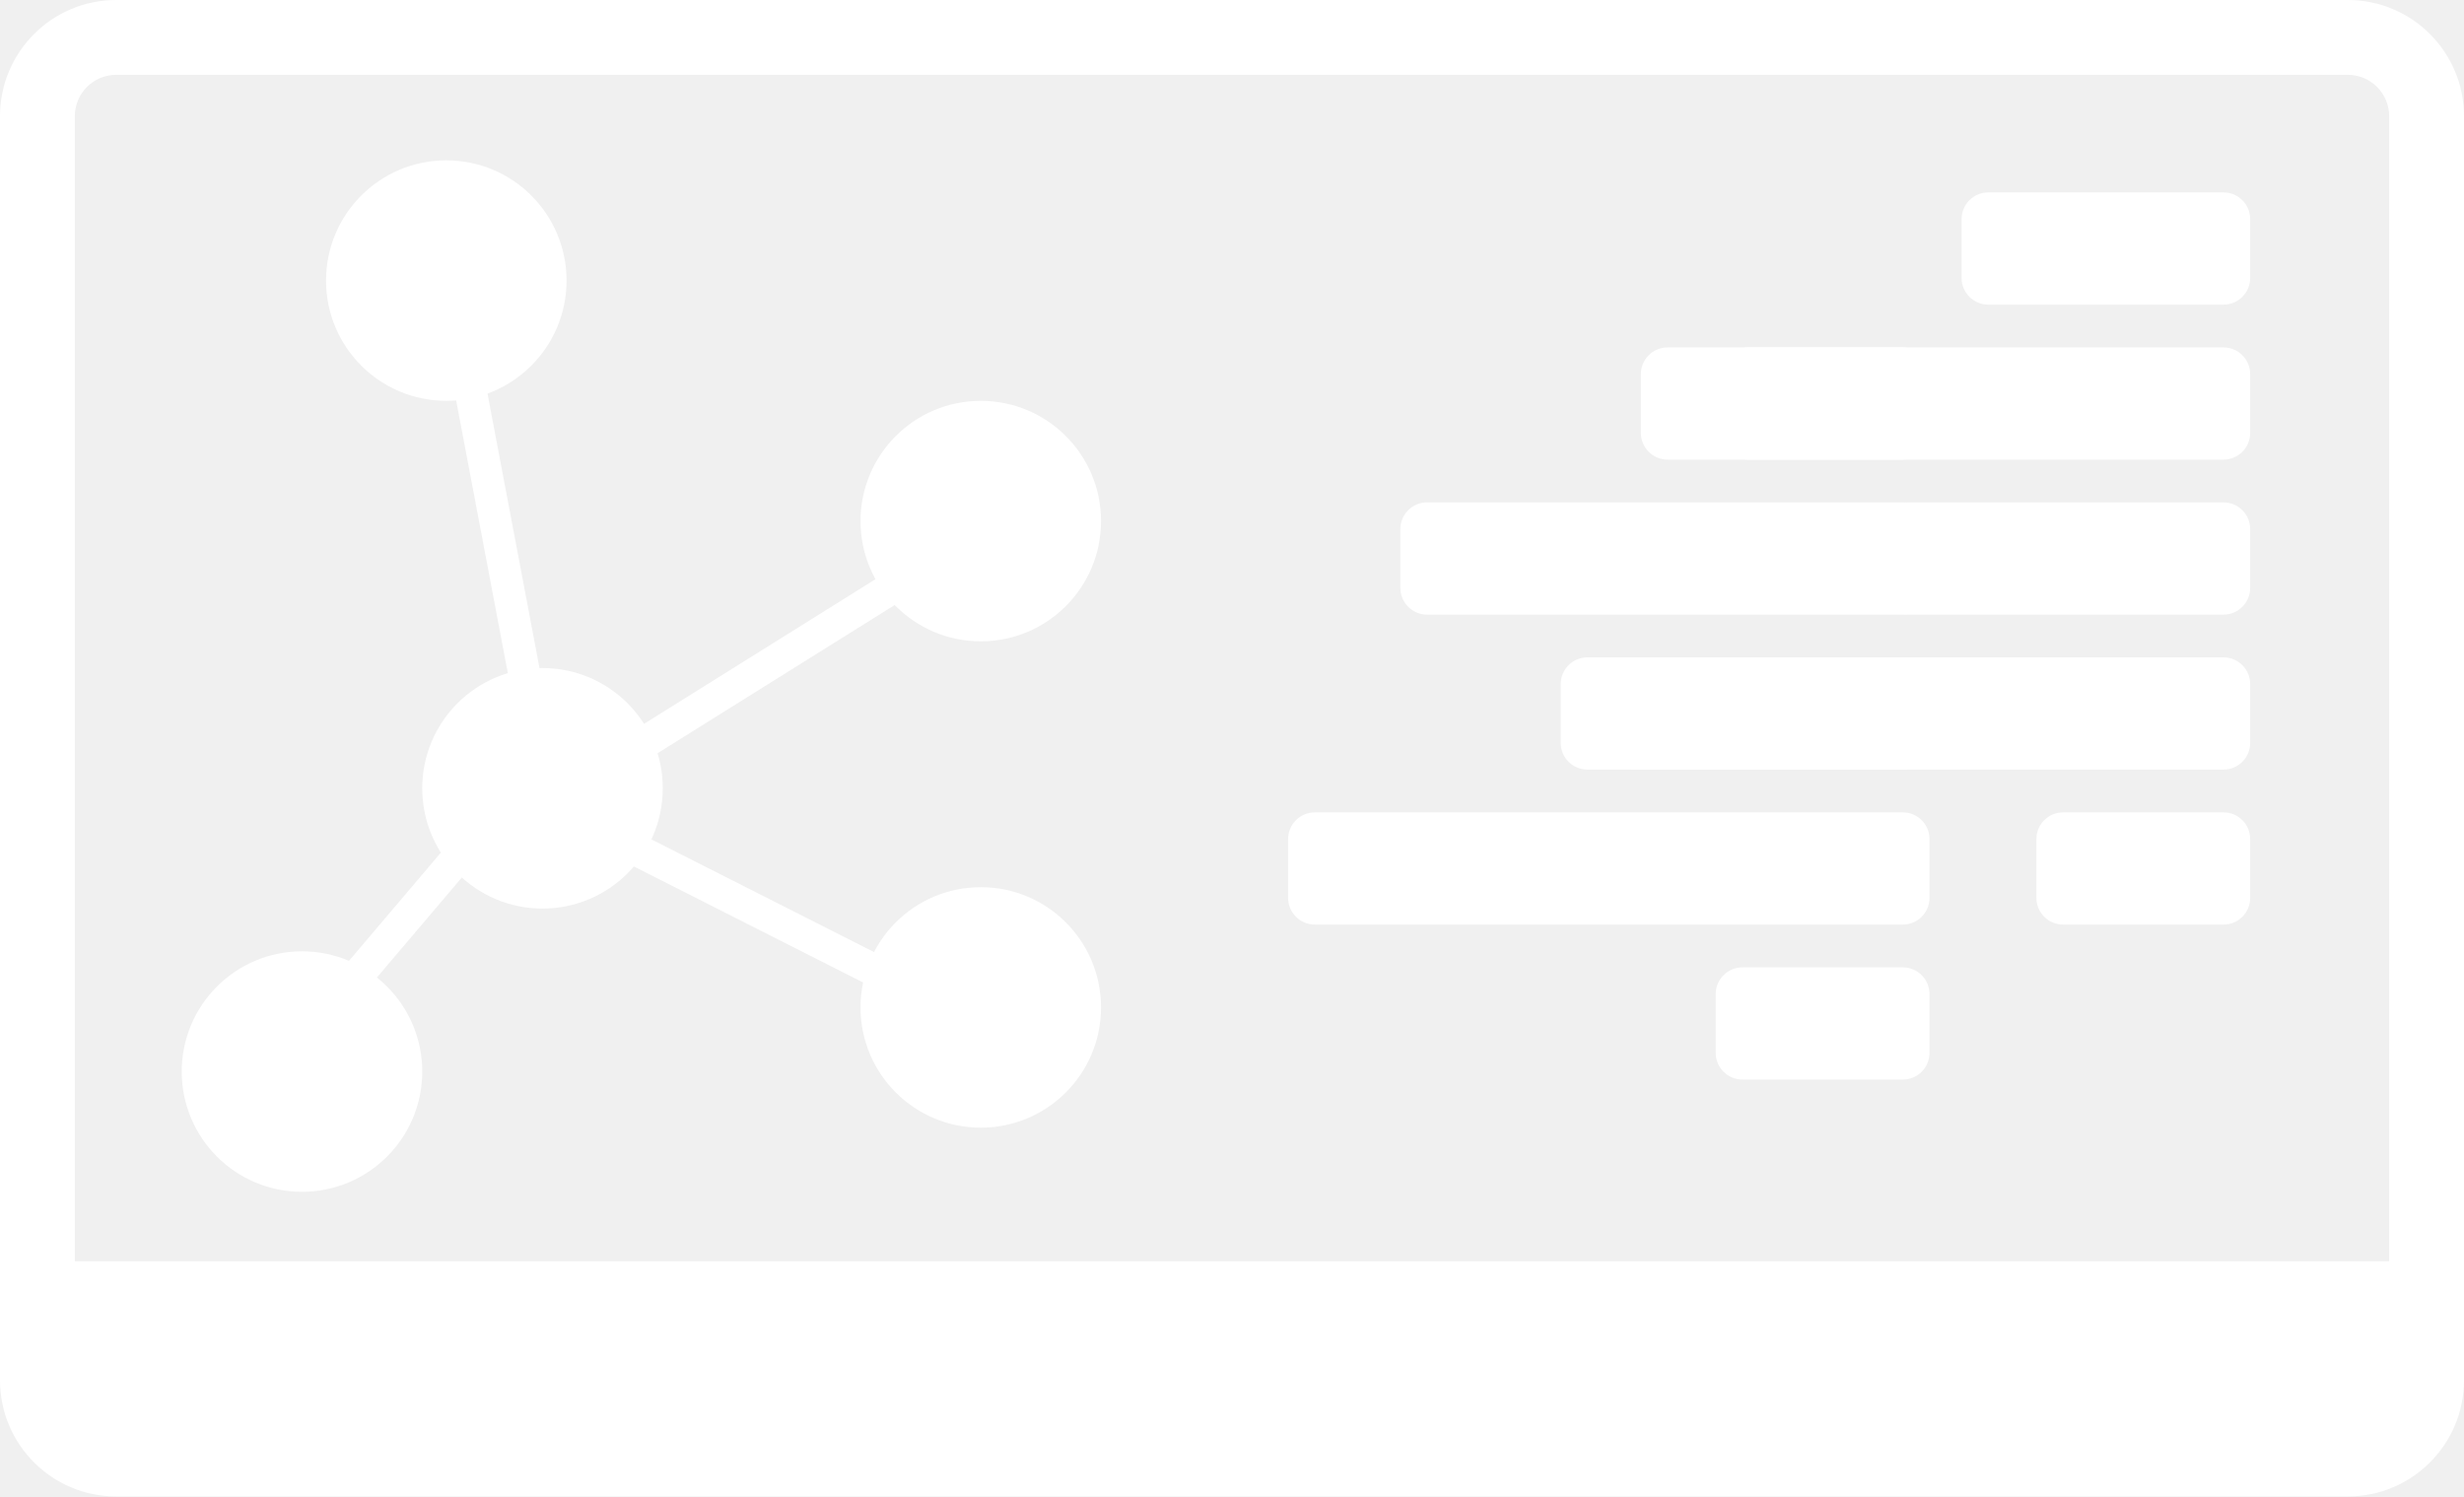
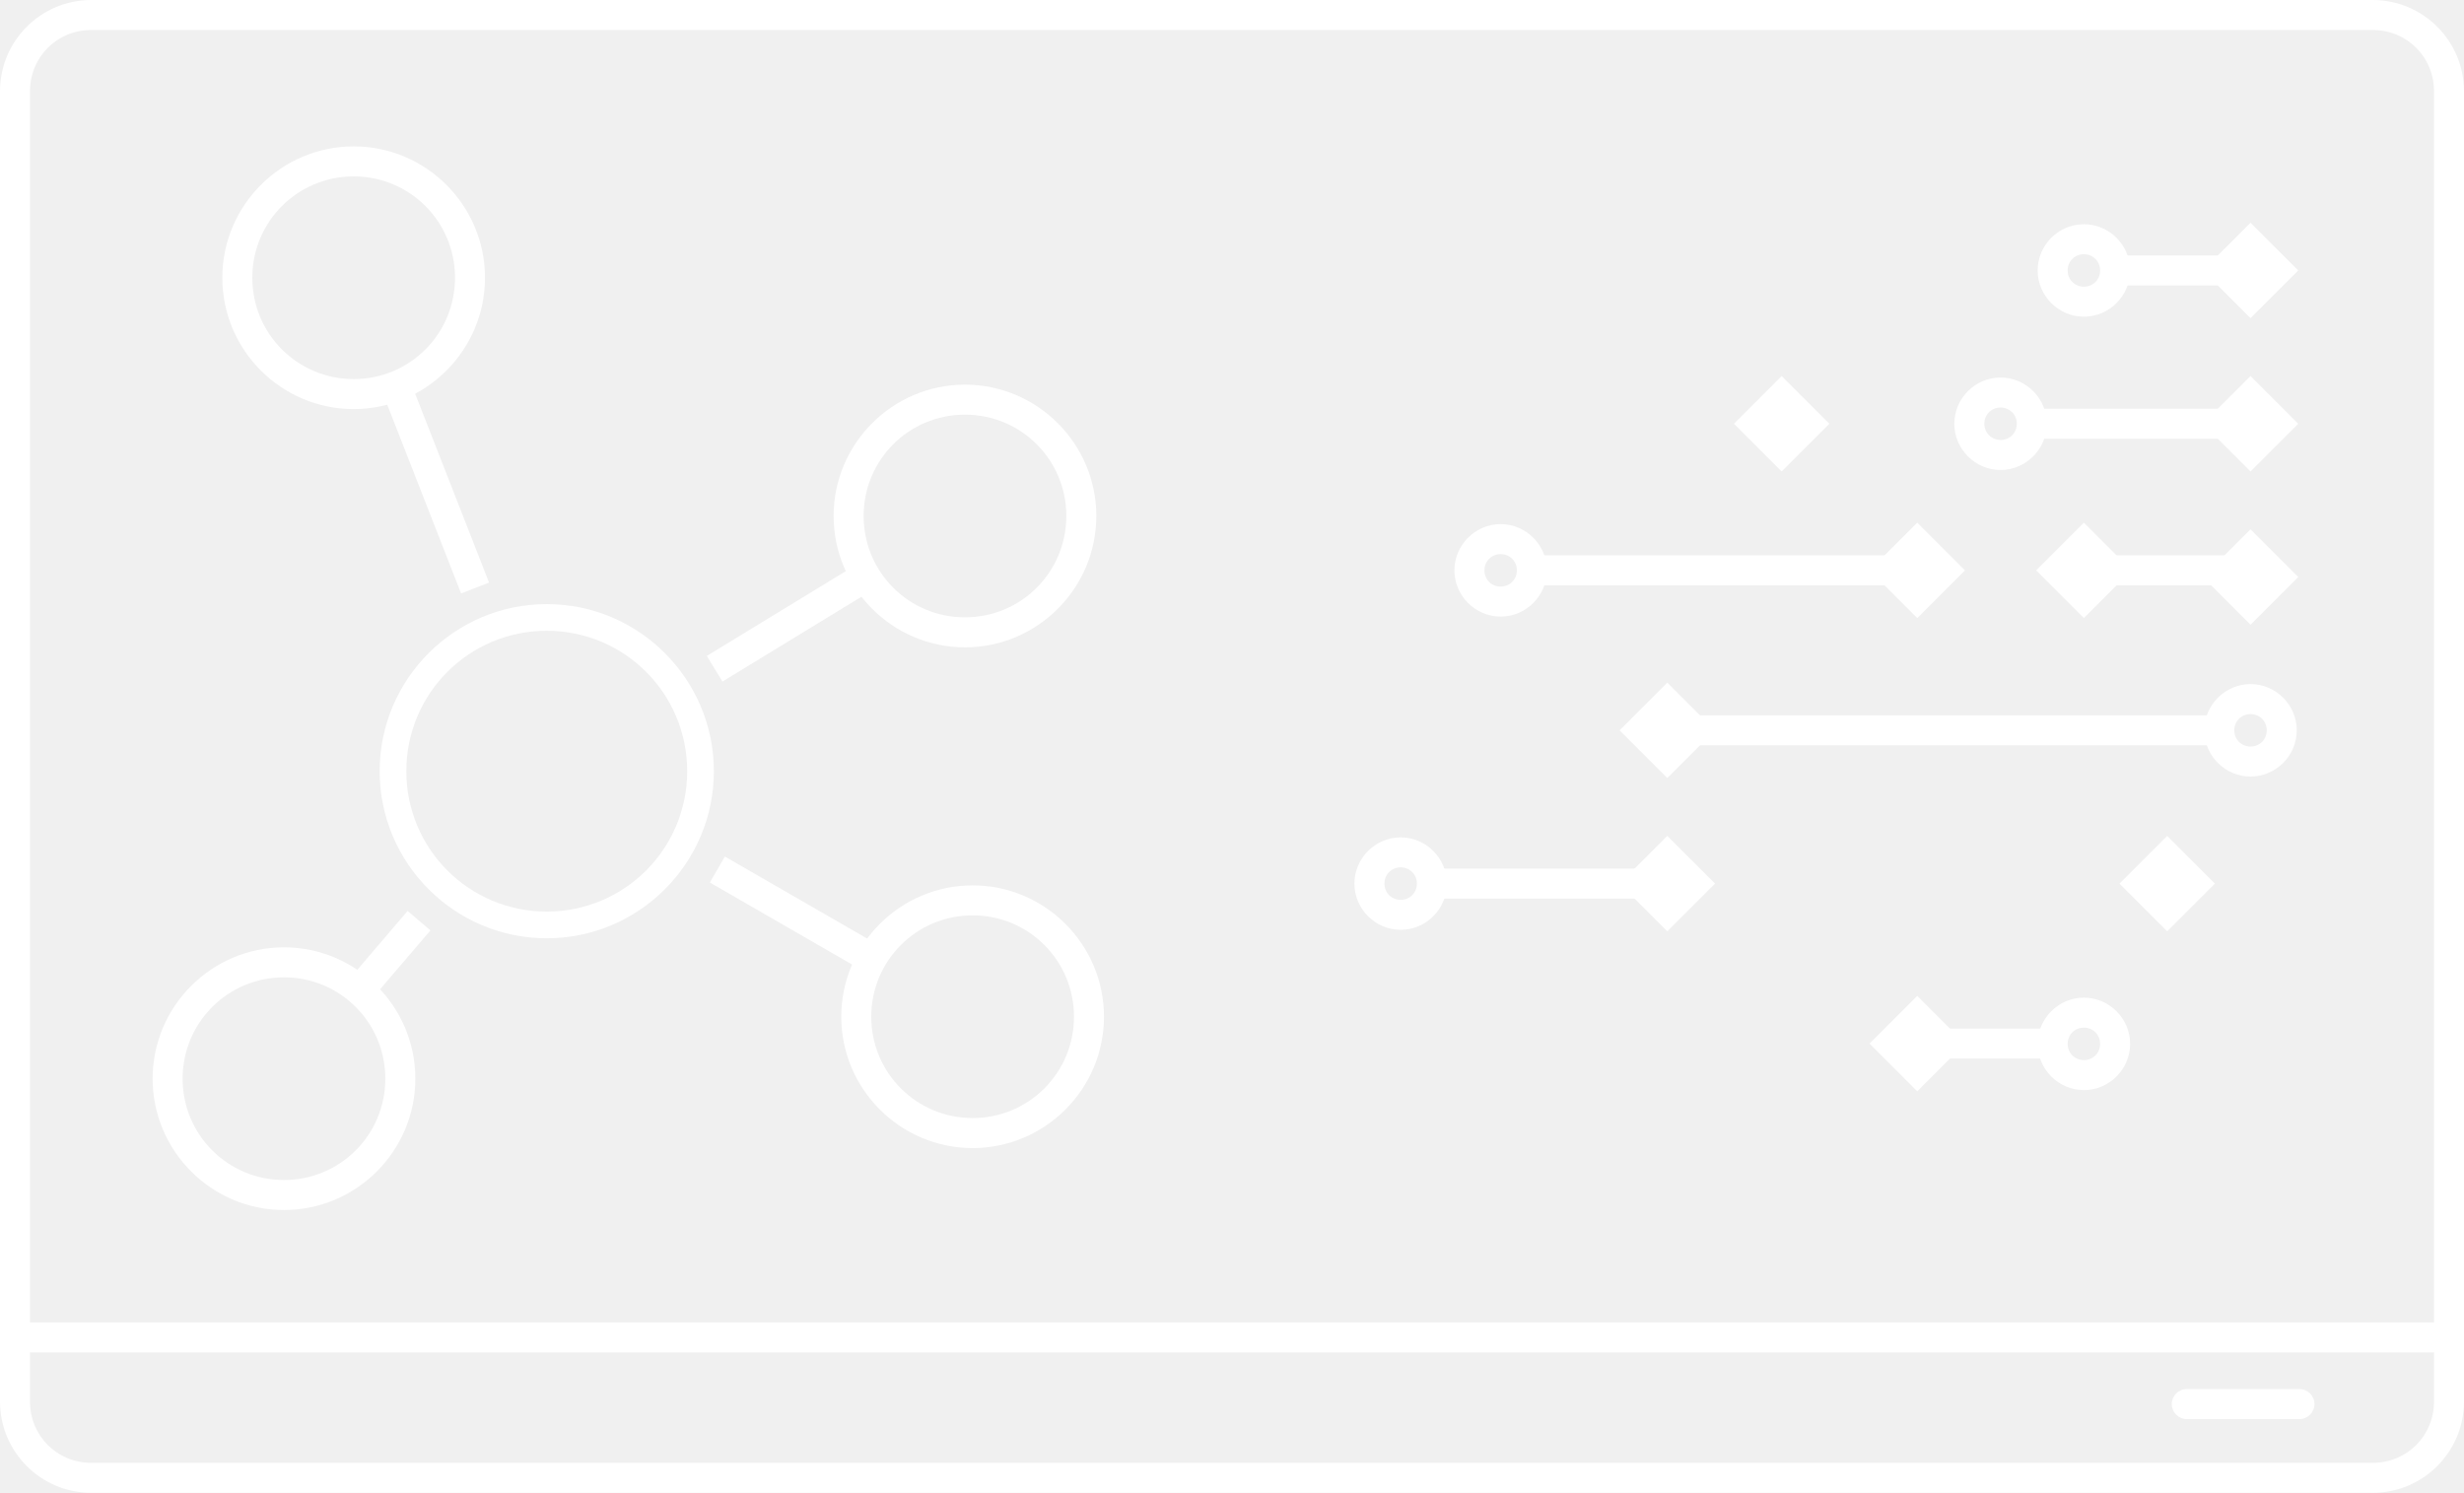
- <svg xmlns="http://www.w3.org/2000/svg" width="100%" height="100%" viewBox="0 0 461 280" version="1.1" xml:space="preserve" style="fill-rule:evenodd;clip-rule:evenodd;">
-   <g id="Layer1">
+ <svg xmlns="http://www.w3.org/2000/svg" width="739.326" height="447.977" viewBox="0 0 195.613 118.527" version="1.1" id="svg1" xml:space="preserve">
+   <defs id="defs1" />
+   <g id="layer2" transform="translate(-6.542968,-7.962891)">
+     <g id="g88">
+       <path style="color:#000000;fill:#ffffff;stroke-linecap:round;stroke-dashoffset:8.8;-inkscape-stroke:none;paint-order:fill markers stroke" d="m 13.785,7.963 c -3.991,0 -7.242,3.251 -7.242,7.242 V 119.248 c 0,3.991 3.251,7.242 7.242,7.242 H 194.914 c 3.991,0 7.242,-3.251 7.242,-7.242 V 15.205 c 0,-3.991 -3.251,-7.242 -7.242,-7.242 z m 0,2.381 H 194.914 c 2.713,0 4.861,2.148 4.861,4.861 V 119.248 c 0,2.713 -2.148,4.861 -4.861,4.861 H 13.785 c -2.713,0 -4.861,-2.148 -4.861,-4.861 V 15.205 c 0,-2.713 2.148,-4.861 4.861,-4.861 z" id="rect1" />
+       <path style="color:#000000;fill:#ffffff;stroke-linecap:round;stroke-dashoffset:8.8;-inkscape-stroke:none;paint-order:fill markers stroke" d="m 8.166,112.961 a 1.191,1.191 0 0 0 -1.191,1.191 1.191,1.191 0 0 0 1.191,1.189 H 200.736 a 1.191,1.191 0 0 0 1.191,-1.189 1.191,1.191 0 0 0 -1.191,-1.191 z" id="path36" />
+       <path style="color:#000000;fill:#ffffff;stroke-linecap:round;stroke-dashoffset:8.8;-inkscape-stroke:none;paint-order:fill markers stroke" d="m 180.145,118.252 a 1.191,1.191 0 0 0 -1.189,1.191 1.191,1.191 0 0 0 1.189,1.191 h 8.949 a 1.191,1.191 0 0 0 1.191,-1.191 1.191,1.191 0 0 0 -1.191,-1.191 z" id="path37" />
    </g>
-   <circle cx="56.5" cy="200.5" r="22.5" style="fill:white;" />
-   <circle cx="101.5" cy="147.5" r="22.5" style="fill:white;" />
-   <circle cx="183.5" cy="188.5" r="22.5" style="fill:white;" />
-   <circle cx="183.5" cy="97.5" r="22.5" style="fill:white;" />
-   <circle cx="83.5" cy="52.5" r="22.5" style="fill:white;" />
-   <path d="M83.948,51.442L101.948,146.442" style="fill:none;fill-rule:nonzero;stroke:white;stroke-width:6px;" />
-   <path d="M53.713,198.058L98.713,145.058" style="fill:none;fill-rule:nonzero;stroke:white;stroke-width:6px;" />
-   <path d="M183.59,99.544L103.59,149.544" style="fill:none;fill-rule:nonzero;stroke:white;stroke-width:6px;" />
-   <path d="M181.645,190.677L100.645,149.677" style="fill:none;fill-rule:nonzero;stroke:white;stroke-width:6px;" />
-   <g transform="matrix(-3.82857e-16,1,-1,-3.82857e-16,457,-385)">
-     <path d="M442,41C442,38.24 439.76,36 437,36L426,36C423.24,36 421,38.24 421,41L421,85C421,87.76 423.24,90 426,90L437,90C439.76,90 442,87.76 442,85L442,41Z" style="fill:white;" />
-   </g>
-   <g transform="matrix(-3.82857e-16,1,-1,-3.82857e-16,426,-296)">
-     <path d="M382,70C382,67.24 379.76,65 377,65L366,65C363.24,65 361,67.24 361,70L361,114C361,116.76 363.24,119 366,119L377,119C379.76,119 382,116.76 382,114L382,70Z" style="fill:white;" />
-   </g>
-   <g transform="matrix(-3.82857e-16,1,-1,-3.82857e-16,486,-356)">
-     <path d="M442,70C442,67.24 439.76,65 437,65L426,65C423.24,65 421,67.24 421,70L421,159C421,161.76 423.24,164 426,164L437,164C439.76,164 442,161.76 442,159L442,70Z" style="fill:white;" />
-   </g>
-   <g transform="matrix(-3.82857e-16,1,-1,-3.82857e-16,455,-267)">
-     <path d="M382,99C382,96.24 379.76,94 377,94L366,94C363.24,94 361,96.24 361,99L361,188C361,190.76 363.24,193 366,193L377,193C379.76,193 382,190.76 382,188L382,99Z" style="fill:white;" />
-   </g>
-   <g transform="matrix(-3.82857e-16,1,-1,-3.82857e-16,515,-327)">
-     <path d="M442,99C442,96.24 439.76,94 437,94L426,94C423.24,94 421,96.24 421,99L421,158C421,160.76 423.24,163 426,163L437,163C439.76,163 442,160.76 442,158L442,99Z" style="fill:white;" />
-   </g>
-   <g transform="matrix(-3.82857e-16,1,-1,-3.82857e-16,484,-238)">
-     <path d="M382,128C382,125.24 379.76,123 377,123L366,123C363.24,123 361,125.24 361,128L361,187C361,189.76 363.24,192 366,192L377,192C379.76,192 382,189.76 382,187L382,128Z" style="fill:white;" />
-   </g>
-   <g transform="matrix(-3.82857e-16,1,-1,-3.82857e-16,544,-298)">
-     <path d="M442,128C442,125.24 439.76,123 437,123L426,123C423.24,123 421,125.24 421,128L421,238C421,240.76 423.24,243 426,243L437,243C439.76,243 442,240.76 442,238L442,128Z" style="fill:white;" />
-   </g>
-   <g transform="matrix(-3.82857e-16,1,-1,-3.82857e-16,513,-209)">
-     <path d="M382,157C382,154.24 379.76,152 377,152L366,152C363.24,152 361,154.24 361,157L361,267C361,269.76 363.24,272 366,272L377,272C379.76,272 382,269.76 382,267L382,157Z" style="fill:white;" />
-   </g>
-   <g transform="matrix(-3.82857e-16,1,-1,-3.82857e-16,573,-269)">
-     <path d="M442,157C442,154.24 439.76,152 437,152L426,152C423.24,152 421,154.24 421,157L421,187C421,189.76 423.24,192 426,192L437,192C439.76,192 442,189.76 442,187L442,157Z" style="fill:white;" />
-   </g>
-   <g transform="matrix(-3.82857e-16,1,-1,-3.82857e-16,542,-180)">
-     <path d="M382,186C382,183.24 379.76,181 377,181L366,181C363.24,181 361,183.24 361,186L361,216C361,218.76 363.24,221 366,221L377,221C379.76,221 382,218.76 382,216L382,186Z" style="fill:white;" />
-   </g>
-   <path d="M461,21.739C461,9.741 451.259,0 439.261,0L21.739,0C9.741,0 0,9.741 0,21.739L0,258.261C0,270.259 9.741,280 21.739,280L439.261,280C451.259,280 461,270.259 461,258.261L461,21.739ZM447,21.739L447,258.261C447,262.532 443.532,266 439.261,266C439.261,266 21.739,266 21.739,266C17.468,266 14,262.532 14,258.261L14,21.739C14,17.468 17.468,14 21.739,14L439.261,14C443.532,14 447,17.468 447,21.739Z" style="fill:white;" />
-   <g transform="matrix(2.90789,0,0,1.65,-31.7105,-153.4)">
-     <rect x="14" y="236" width="152" height="20" style="fill:white;" />
+     <g id="g89">
+       <path style="color:#000000;fill:#ffffff;stroke-dashoffset:8.8;-inkscape-stroke:none;paint-order:fill markers stroke" d="m 39.162,38.354 -2.219,0.867 6.207,15.861 2.217,-0.867 z" id="path3" />
+       <path style="color:#000000;fill:#ffffff;stroke-dashoffset:8.8;-inkscape-stroke:none;paint-order:fill markers stroke" d="m 38.902,80.289 -4.631,5.42 1.809,1.547 4.633,-5.42 z" id="path4" />
+       <path style="color:#000000;fill:#ffffff;stroke-dashoffset:8.8;-inkscape-stroke:none;paint-order:fill markers stroke" d="m 64.088,75.971 -1.189,2.062 12.404,7.154 1.189,-2.064 z" id="path5" />
+       <path style="color:#000000;fill:#ffffff;stroke-dashoffset:8.8;-inkscape-stroke:none;paint-order:fill markers stroke" d="m 74.727,52.678 -12.07,7.365 1.24,2.033 12.07,-7.365 z" id="path2" />
+       <path style="color:#000000;fill:#ffffff;stroke-linecap:round;stroke-dashoffset:8.8;-inkscape-stroke:none;paint-order:fill markers stroke" d="m 83.15,38.504 c -5.745,0 -10.428,4.683 -10.428,10.428 0,5.745 4.683,10.428 10.428,10.428 5.745,0 10.428,-4.683 10.428,-10.428 0,-5.745 -4.683,-10.428 -10.428,-10.428 z m 0,2.381 c 4.458,0 8.047,3.589 8.047,8.047 0,4.458 -3.589,8.047 -8.047,8.047 -4.458,0 -8.045,-3.589 -8.045,-8.047 0,-4.458 3.587,-8.047 8.045,-8.047 z" id="use16" />
+       <path style="color:#000000;fill:#ffffff;stroke-linecap:round;stroke-dashoffset:8.8;-inkscape-stroke:none;paint-order:fill markers stroke" d="m 83.758,78.26 c -5.745,0 -10.428,4.683 -10.428,10.428 0,5.745 4.683,10.428 10.428,10.428 5.745,0 10.428,-4.683 10.428,-10.428 0,-5.745 -4.683,-10.428 -10.428,-10.428 z m 0,2.381 c 4.458,0 8.047,3.589 8.047,8.047 0,4.458 -3.589,8.045 -8.047,8.045 -4.458,0 -8.047,-3.587 -8.047,-8.045 0,-4.458 3.589,-8.047 8.047,-8.047 z" id="use17" />
+       <path style="color:#000000;fill:#ffffff;stroke-linecap:round;stroke-dashoffset:8.8;-inkscape-stroke:none;paint-order:fill markers stroke" d="m 29.088,83.18 c -5.745,0 -10.428,4.683 -10.428,10.428 0,5.745 4.683,10.428 10.428,10.428 5.745,0 10.428,-4.683 10.428,-10.428 0,-5.745 -4.683,-10.428 -10.428,-10.428 z m 0,2.381 c 4.458,0 8.045,3.589 8.045,8.047 0,4.458 -3.587,8.045 -8.045,8.045 -4.458,0 -8.047,-3.587 -8.047,-8.045 0,-4.458 3.589,-8.047 8.047,-8.047 z" id="use18" />
+       <path style="color:#000000;fill:#ffffff;stroke-linecap:round;stroke-dashoffset:8.8;-inkscape-stroke:none;paint-order:fill markers stroke" d="m 34.621,19.586 c -5.745,0 -10.428,4.683 -10.428,10.428 0,5.745 4.683,10.428 10.428,10.428 5.745,0 10.426,-4.683 10.426,-10.428 0,-5.745 -4.681,-10.428 -10.426,-10.428 z m 0,2.383 c 4.458,0 8.045,3.587 8.045,8.045 0,4.458 -3.587,8.047 -8.045,8.047 -4.458,0 -8.047,-3.589 -8.047,-8.047 0,-4.458 3.589,-8.045 8.047,-8.045 z" id="use83" />
+       <path style="color:#000000;fill:#ffffff;stroke-linecap:round;stroke-dashoffset:8.8;-inkscape-stroke:none;paint-order:fill markers stroke" d="m 49.949,55.928 c -7.314,0 -13.266,5.952 -13.266,13.266 0,7.314 5.952,13.266 13.266,13.266 7.314,0 13.266,-5.952 13.266,-13.266 0,-7.314 -5.952,-13.266 -13.266,-13.266 z m 0,2.117 c 6.17,0 11.148,4.979 11.148,11.148 0,6.17 -4.979,11.148 -11.148,11.148 -6.17,0 -11.148,-4.979 -11.148,-11.148 0,-6.17 4.979,-11.148 11.148,-11.148 z" id="use84" />
+     </g>
+     <g id="g90">
+       <path style="color:#000000;fill:#ffffff;stroke-dashoffset:8.8;-inkscape-stroke:none;paint-order:fill markers stroke" d="m 127.793,52.059 v 2.381 H 158.75 v -2.381 z" id="path61" />
+       <path style="color:#000000;fill:#ffffff;stroke-dashoffset:8.8;-inkscape-stroke:none;paint-order:fill markers stroke" d="m 171.979,52.059 v 2.381 h 13.23 v -2.381 z" id="path62" />
+       <path style="color:#000000;fill:#ffffff;stroke-dashoffset:8.8;-inkscape-stroke:none;paint-order:fill markers stroke" d="m 167.48,40.416 v 2.381 h 17.729 v -2.381 z" id="path63" />
+       <path style="color:#000000;fill:#ffffff;stroke-dashoffset:8.8;-inkscape-stroke:none;paint-order:fill markers stroke" d="m 138.906,64.758 v 2.381 h 44.186 v -2.381 z" id="path64" />
+       <path style="color:#000000;fill:#ffffff;stroke-dashoffset:8.8;-inkscape-stroke:none;paint-order:fill markers stroke" d="m 119.855,76.93 v 2.381 h 19.051 v -2.381 z" id="path65" />
+       <path style="color:#000000;fill:#ffffff;stroke-dashoffset:8.8;-inkscape-stroke:none;paint-order:fill markers stroke" d="m 174.096,28.246 v 2.381 h 11.113 v -2.381 z" id="path66" />
+       <path style="color:#000000;fill:#ffffff;stroke-dashoffset:8.8;-inkscape-stroke:none;paint-order:fill markers stroke" d="m 158.75,89.629 v 2.381 h 11.113 v -2.381 z" id="path67" />
+       <path style="color:#000000;fill:#ffffff;stroke-linecap:round;stroke-dashoffset:33.26;-inkscape-stroke:none;paint-order:fill markers stroke" d="m 171.979,25.766 c -2.013,0 -3.67,1.657 -3.67,3.67 0,2.013 1.657,3.672 3.67,3.672 2.013,0 3.672,-1.659 3.672,-3.672 0,-2.013 -1.659,-3.67 -3.672,-3.67 z m 0,2.381 c 0.726,0 1.289,0.563 1.289,1.289 0,0.726 -0.563,1.289 -1.289,1.289 -0.726,0 -1.289,-0.563 -1.289,-1.289 0,-0.726 0.563,-1.289 1.289,-1.289 z" id="use67" />
+       <path style="color:#000000;fill:#ffffff;stroke-linecap:round;stroke-dashoffset:33.26;-inkscape-stroke:none;paint-order:fill markers stroke" d="m 165.365,37.938 c -2.013,0 -3.672,1.657 -3.672,3.67 0,2.013 1.659,3.67 3.672,3.67 2.013,0 3.67,-1.657 3.67,-3.67 0,-2.013 -1.657,-3.67 -3.67,-3.67 z m 0,2.381 c 0.726,0 1.289,0.563 1.289,1.289 0,0.726 -0.563,1.289 -1.289,1.289 -0.726,0 -1.289,-0.563 -1.289,-1.289 0,-0.726 0.563,-1.289 1.289,-1.289 z" id="use68" />
+       <path style="color:#000000;fill:#ffffff;stroke-linecap:round;stroke-dashoffset:33.26;-inkscape-stroke:none;paint-order:fill markers stroke" d="m 185.209,62.279 c -2.013,0 -3.672,1.657 -3.672,3.67 0,2.013 1.659,3.67 3.672,3.67 2.013,0 3.67,-1.657 3.67,-3.67 0,-2.013 -1.657,-3.67 -3.67,-3.67 z m 0,2.381 c 0.726,0 1.289,0.563 1.289,1.289 0,0.726 -0.563,1.289 -1.289,1.289 -0.726,0 -1.289,-0.563 -1.289,-1.289 0,-0.726 0.563,-1.289 1.289,-1.289 z" id="use70" />
+       <path style="color:#000000;fill:#ffffff;stroke-linecap:round;stroke-dashoffset:33.26;-inkscape-stroke:none;paint-order:fill markers stroke" d="m 117.74,74.449 c -2.013,0 -3.672,1.657 -3.672,3.67 0,2.013 1.659,3.67 3.672,3.67 2.013,0 3.67,-1.657 3.67,-3.67 0,-2.013 -1.657,-3.67 -3.67,-3.67 z m 0,2.381 c 0.726,0 1.289,0.563 1.289,1.289 0,0.726 -0.563,1.289 -1.289,1.289 -0.726,0 -1.289,-0.563 -1.289,-1.289 0,-0.726 0.563,-1.289 1.289,-1.289 z" id="use71" />
+       <path style="color:#000000;fill:#ffffff;stroke-linecap:round;stroke-dashoffset:33.26;-inkscape-stroke:none;paint-order:fill markers stroke" d="m 171.979,87.174 c -2.013,0 -3.67,1.657 -3.67,3.67 0,2.013 1.657,3.67 3.67,3.67 2.013,0 3.672,-1.657 3.672,-3.67 0,-2.013 -1.659,-3.67 -3.672,-3.67 z m 0,2.381 c 0.726,0 1.289,0.563 1.289,1.289 0,0.726 -0.563,1.289 -1.289,1.289 -0.726,0 -1.289,-0.563 -1.289,-1.289 0,-0.726 0.563,-1.289 1.289,-1.289 z" id="use72" />
+       <rect style="fill:#ffffff;stroke-width:1.898;stroke-linecap:round;stroke-dashoffset:33.26;-inkscape-stroke:none;paint-order:fill markers stroke" id="use73" width="5.357" height="5.357" x="149.098" y="-112.826" transform="rotate(45)" />
+       <rect style="fill:#ffffff;stroke-width:1.898;stroke-linecap:round;stroke-dashoffset:33.26;-inkscape-stroke:none;paint-order:fill markers stroke" id="use74" width="5.357" height="5.357" x="157.704" y="-104.22" transform="rotate(45)" />
+       <rect style="fill:#ffffff;stroke-width:1.898;stroke-linecap:round;stroke-dashoffset:33.26;-inkscape-stroke:none;paint-order:fill markers stroke" id="use75" width="5.357" height="5.357" x="166.311" y="-95.614" transform="rotate(45)" />
+       <rect style="fill:#ffffff;stroke-width:1.898;stroke-linecap:round;stroke-dashoffset:33.26;-inkscape-stroke:none;paint-order:fill markers stroke" id="use76" width="5.357" height="5.357" x="147.227" y="-77.279" transform="rotate(45)" />
+       <rect style="fill:#ffffff;stroke-width:1.898;stroke-linecap:round;stroke-dashoffset:33.26;-inkscape-stroke:none;paint-order:fill markers stroke" id="use77" width="5.357" height="5.357" x="131.384" y="-77.899" transform="rotate(45)" />
+       <rect style="fill:#ffffff;stroke-width:1.898;stroke-linecap:round;stroke-dashoffset:33.26;-inkscape-stroke:none;paint-order:fill markers stroke" id="use78" width="5.357" height="5.357" x="150.782" y="-45.661" transform="rotate(45)" />
+       <rect style="fill:#ffffff;stroke-width:1.898;stroke-linecap:round;stroke-dashoffset:33.26;-inkscape-stroke:none;paint-order:fill markers stroke" id="use79" width="5.357" height="5.357" x="142.176" y="-54.267" transform="rotate(45)" />
+       <rect style="fill:#ffffff;stroke-width:1.898;stroke-linecap:round;stroke-dashoffset:33.26;-inkscape-stroke:none;paint-order:fill markers stroke" id="use80" width="5.357" height="5.357" x="173.794" y="-50.712" transform="rotate(45)" />
+       <rect style="fill:#ffffff;stroke-width:1.898;stroke-linecap:round;stroke-dashoffset:33.26;-inkscape-stroke:none;paint-order:fill markers stroke" id="use81" width="5.357" height="5.357" x="156.582" y="-86.633" transform="rotate(45)" />
+       <rect style="fill:#ffffff;stroke-width:1.898;stroke-linecap:round;stroke-dashoffset:33.26;-inkscape-stroke:none;paint-order:fill markers stroke" id="use82" width="5.357" height="5.357" x="178.845" y="-73.724" transform="rotate(45)" />
+       <path style="color:#000000;fill:#ffffff;stroke-linecap:round;stroke-dashoffset:33.26;-inkscape-stroke:none;paint-order:fill markers stroke" d="m 125.678,49.578 c -2.013,0 -3.672,1.657 -3.672,3.67 0,2.013 1.659,3.672 3.672,3.672 2.013,0 3.67,-1.659 3.67,-3.672 0,-2.013 -1.657,-3.67 -3.67,-3.67 z m 0,2.381 c 0.726,0 1.289,0.563 1.289,1.289 0,0.726 -0.563,1.289 -1.289,1.289 -0.726,0 -1.289,-0.563 -1.289,-1.289 0,-0.726 0.563,-1.289 1.289,-1.289 z" id="use69" />
+     </g>
  </g>
</svg>
